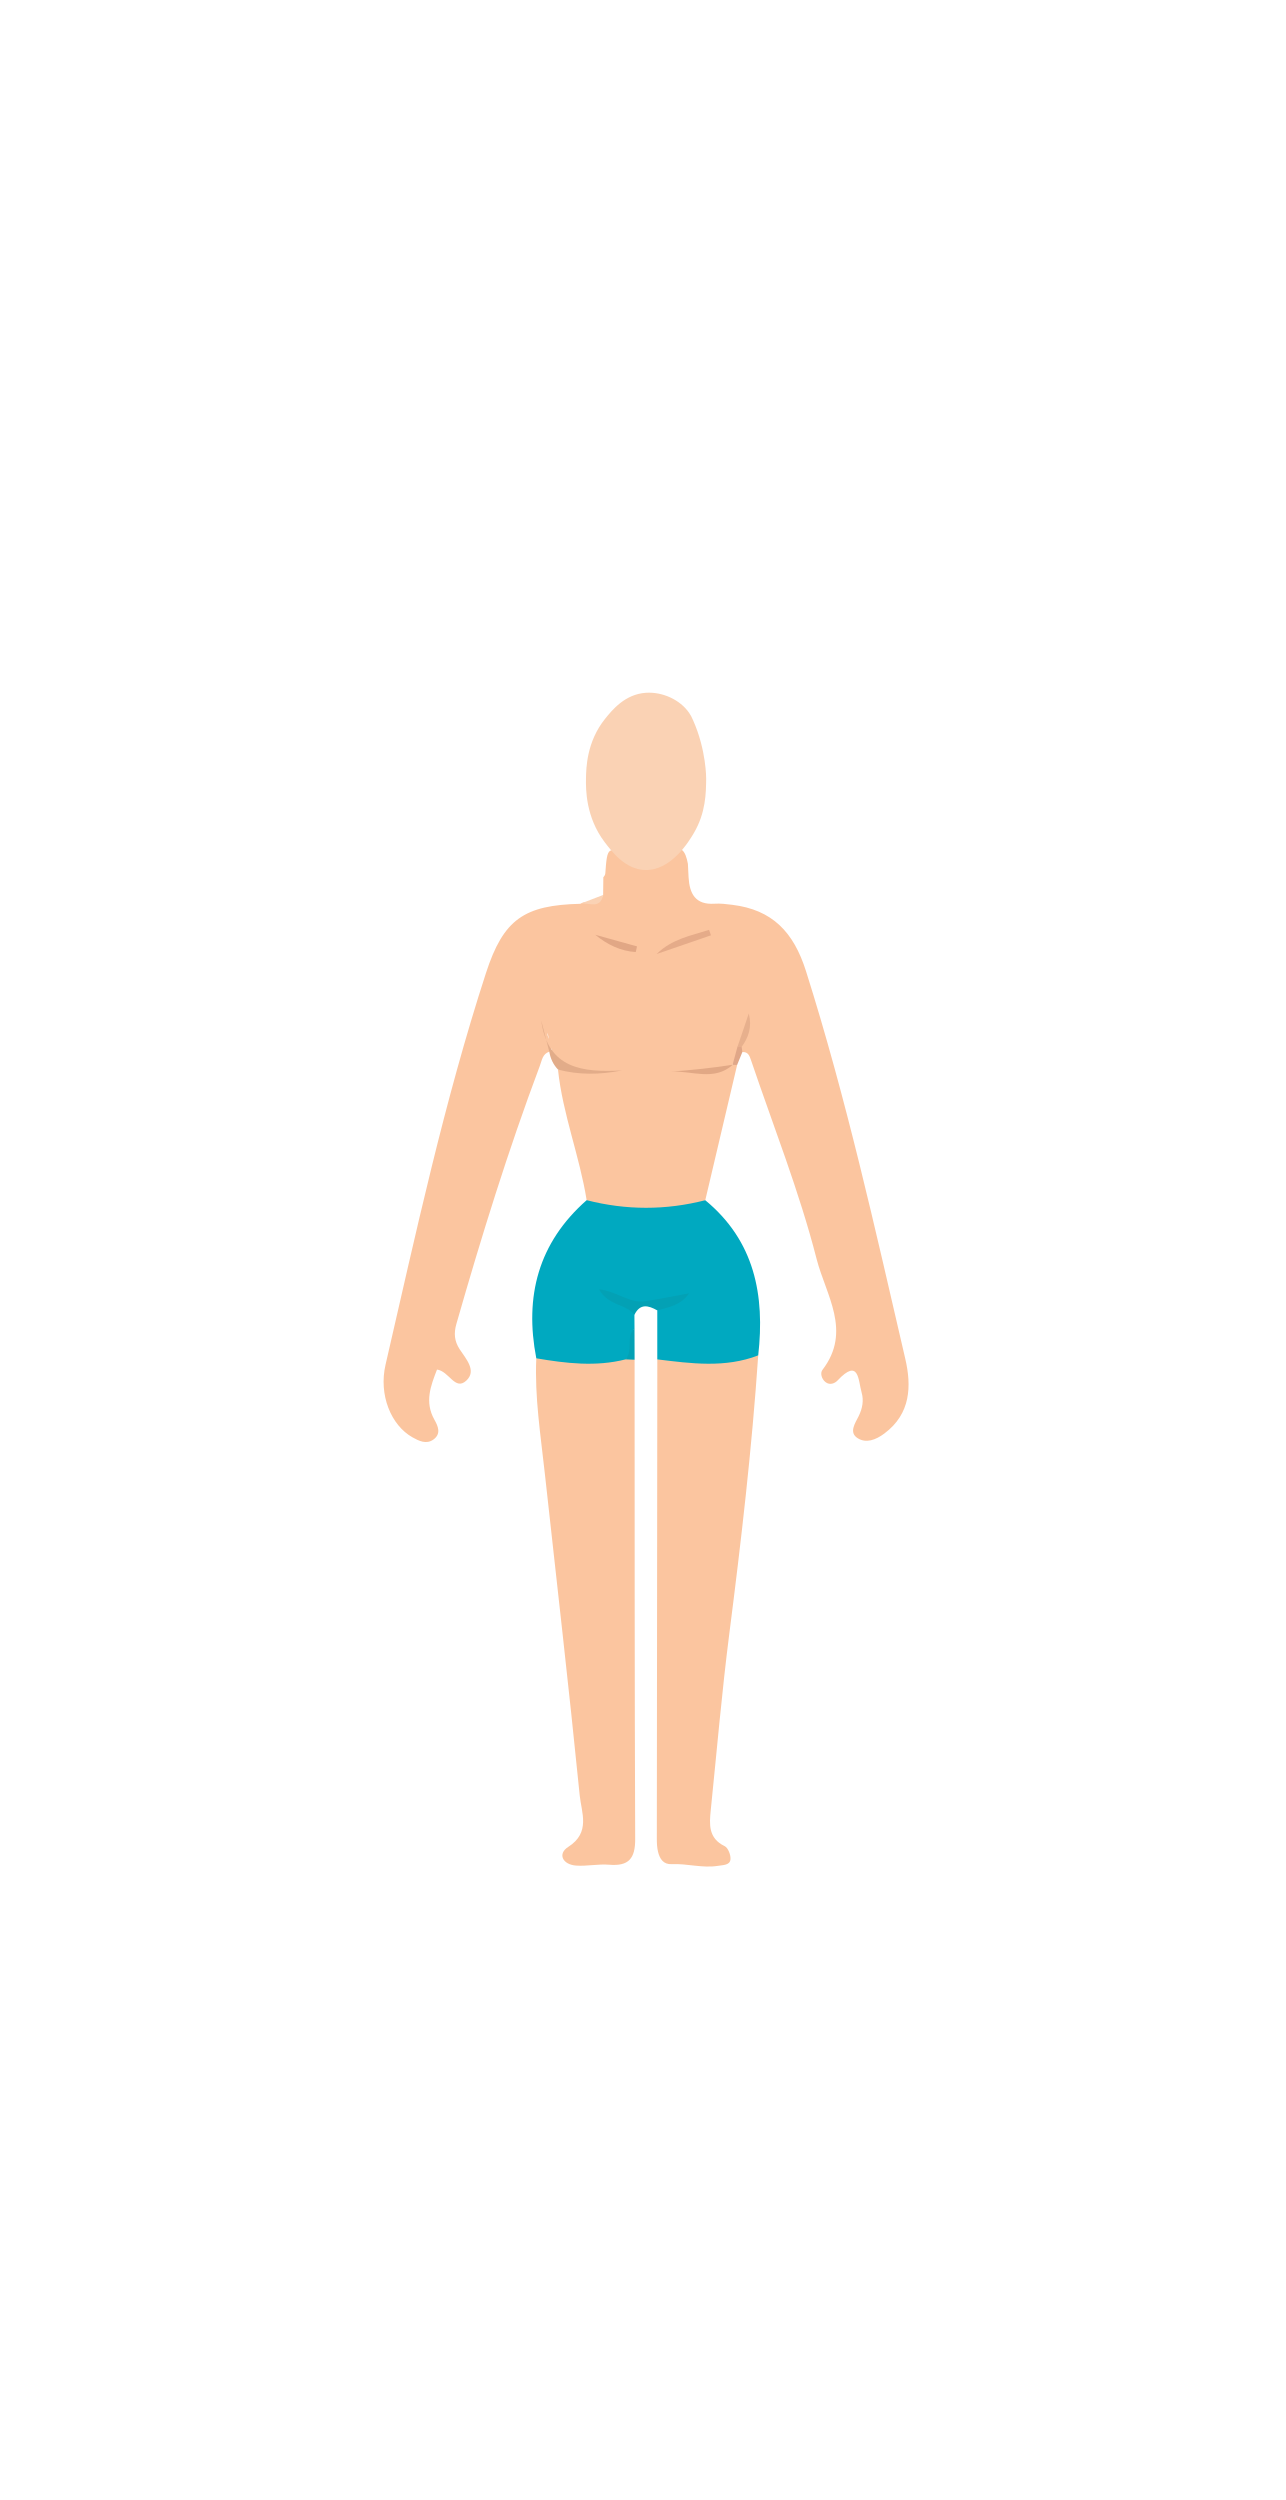
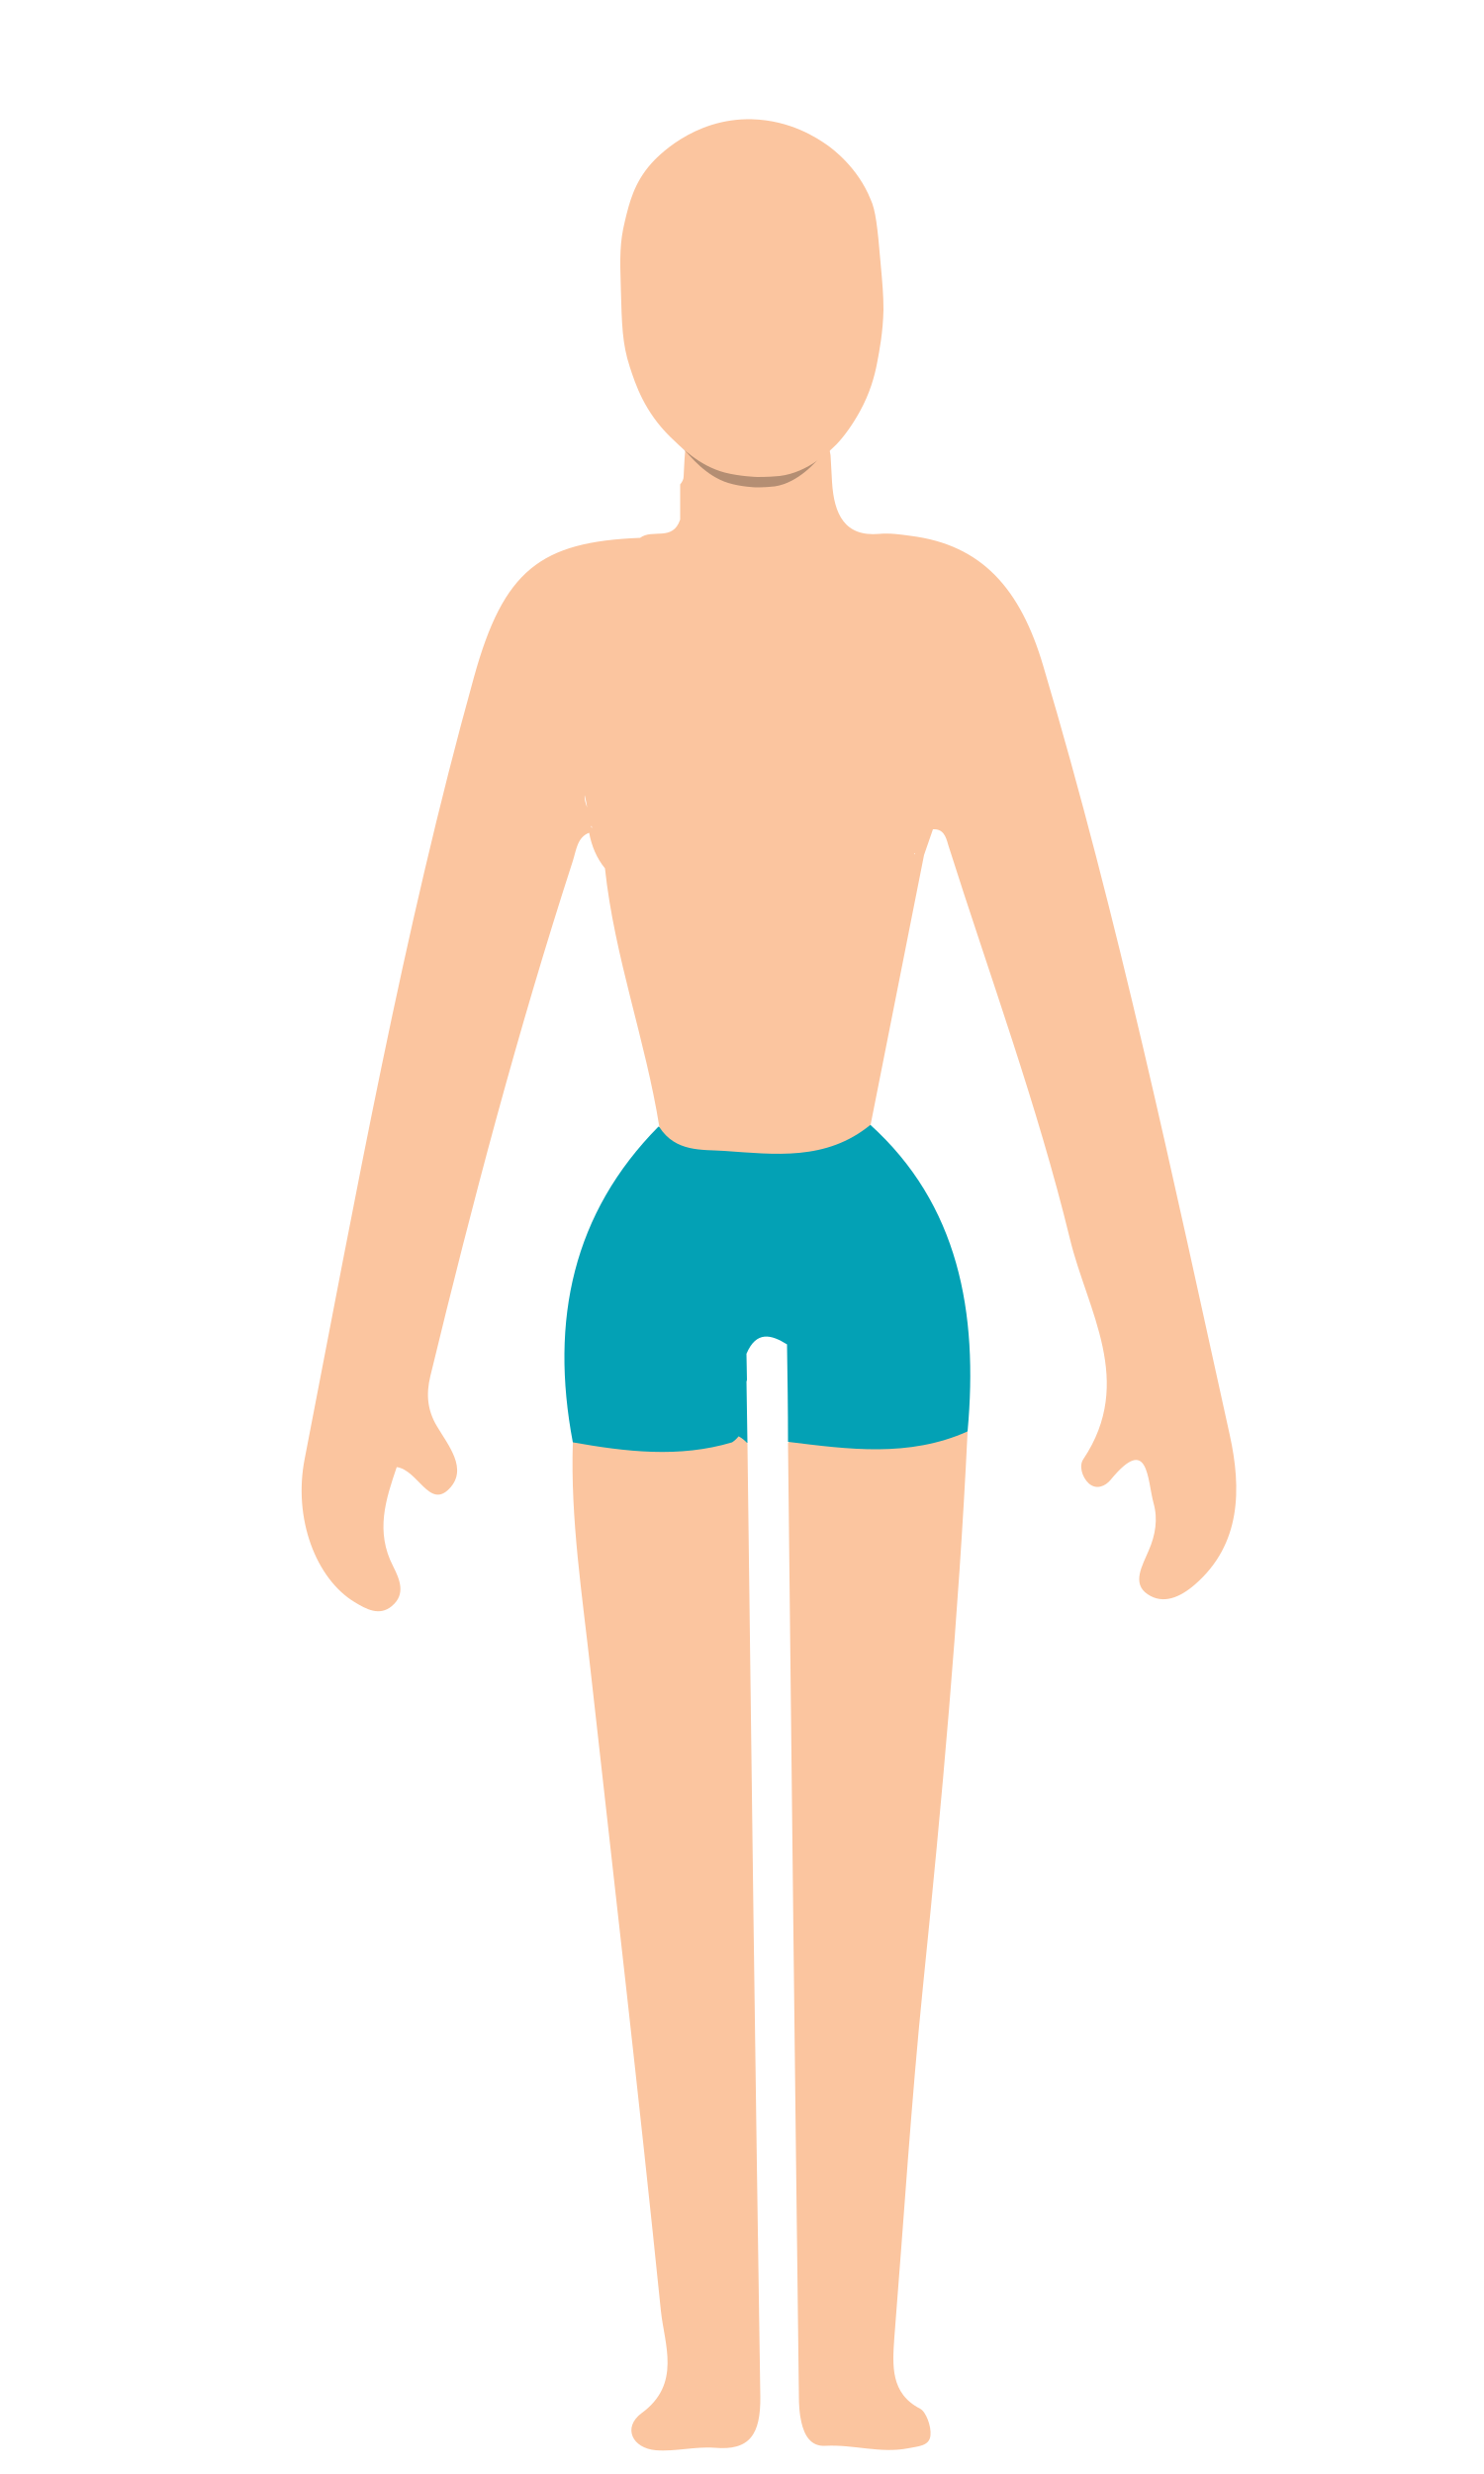
- <svg xmlns="http://www.w3.org/2000/svg" version="1.1" id="Layer_1" x="0px" y="0px" viewBox="0 0 288 560" style="enable-background:new 0 0 288 560;" xml:space="preserve">
+ <svg xmlns="http://www.w3.org/2000/svg" version="1.1" id="Layer_1" x="0px" y="0px" viewBox="0 0 300 500" style="enable-background:new 0 0 300 500;" xml:space="preserve">
  <style type="text/css">
- 	.st0{fill:#FBC59F;}
- 	.st1{fill:#00A9C0;}
- 	.st2{fill:#03A1B5;}
- 	.st3{fill:#E2AC89;}
- 	.st4{fill:#FAD2B4;}
- 	.st5{fill:#E0A788;}
- 	.st6{fill:#E5AB89;}
- 	.st7{fill:#E1A785;}
- 	.st8{fill:#E1A885;}
- 	.st9{fill:#E7B08D;}
+ 	.st0{fill:#03A1B5;}
+ 	.st1{fill:#FBC59F;}
+ 	.st2{fill:#FAD2B4;}
+ 	.st3{opacity:0.68;fill:#92745E;}
</style>
-   <path class="st0" d="M135.1,200.47c0.02-1.32,0.04-2.64,0.05-3.97c0.24-0.25,0.41-0.54,0.44-0.86c0.44-6.09,0.5-6.23,5.85-3.61  c2.95,1.44,5.51,1.04,7.9-0.78c3.22-2.44,4.2-0.67,4.75,2.25c0.05,1,0.09,2,0.15,3c0.21,3.67,1.51,6.22,5.82,5.93  c1.32-0.09,2.66,0.09,3.98,0.25c8.94,1.1,13.72,6.07,16.49,14.82c9.04,28.55,15.49,57.74,22.25,86.86  c1.42,6.09,1.25,12.33-4.69,16.75c-1.94,1.45-4.09,2.24-5.98,1.04c-2.01-1.27-0.57-3.33,0.22-4.91c0.86-1.74,1.19-3.55,0.67-5.33  c-0.77-2.68-0.55-7.84-5.39-2.68c-0.62,0.66-1.76,1.13-2.72,0.34c-0.87-0.7-1.21-2.01-0.66-2.72c6.65-8.67,0.76-16.76-1.31-24.84  c-3.88-15.15-9.68-29.72-14.69-44.52c-0.35-1.02-0.65-1.89-1.93-1.83c-0.44-0.28-0.58-0.66-0.44-1.15c0.89-1.93,1.53-3.93,1.91-6.02  c-0.43,2.26-1.26,4.38-2.16,6.49c-0.07,1.57-0.83,2.78-1.91,3.84c-4.05,1.38-8.2,1.42-10.51,1.18c2.34,0.07,6.56,0.42,10.63-1.25  c0.36-0.51,0.8-0.58,1.3-0.21c-2.38,10.1-4.76,20.21-7.14,30.31c-5.68,4.08-12.17,3.23-18.48,2.76c-2.78-0.21-6.07,0.08-8.09-2.77  c-1.57-9.87-5.37-19.26-6.42-29.24c4.06-0.98,7.97,1.67,11.24,0.33c-0.14-0.02-1.08,0.12-2.02,0.07  c-10.26-0.56-9.82-1.13-11.56-8.64c-0.21,1.44,1.78,2.68,0.39,4.22c-1.52,0.5-1.64,1.91-2.11,3.15  c-7.13,18.99-13.12,38.34-18.7,57.83c-0.6,2.09-0.46,3.83,0.72,5.65c1.41,2.17,3.92,4.84,1.48,7.07c-2.5,2.3-3.84-2.14-6.54-2.5  c-1.41,3.65-2.82,7.25-0.59,11.22c0.82,1.45,1.58,3.17-0.22,4.46c-1.59,1.14-3.26,0.3-4.69-0.5c-4.81-2.71-7.59-9.51-6.03-16.26  c6.79-29.43,13.15-58.98,22.5-87.75c3.92-12.06,8.55-15.2,21.15-15.5C131.58,201.43,134.11,202.94,135.1,200.47z" />
-   <path class="st0" d="M169.84,303.61c-1.41,20.84-3.82,41.57-6.47,62.29c-1.68,13.15-2.81,26.38-4.16,39.57  c-0.32,3.18-0.57,6.29,3.12,8.07c0.77,0.37,1.42,2.05,1.29,3.02c-0.17,1.25-1.61,1.2-2.81,1.39c-3.5,0.56-6.9-0.55-10.36-0.38  c-1.85,0.09-2.66-1.19-3.04-2.73c-0.24-0.95-0.28-1.97-0.28-2.96c0.03-35.79,0.07-71.59,0.11-107.38c0.39-0.3,0.79-0.77,1.25-0.73  C155.61,304.4,162.72,303.61,169.84,303.61z" />
-   <path class="st0" d="M142.15,304.59c0.02,35.79-0.01,71.58,0.13,107.37c0.02,4.34-1.45,6.11-5.82,5.74  c-2.45-0.21-4.97,0.37-7.43,0.19c-3.01-0.23-4.19-2.63-1.75-4.18c5.07-3.22,2.96-7.71,2.58-11.5c-2.4-24.07-5.19-48.11-7.82-72.16  c-0.93-8.57-2.3-17.12-1.91-25.79c1.66-1.21,3.48-0.77,5.28-0.52c4.81,0.68,9.59,0.17,14.38-0.26  C140.72,303.55,141.48,303.97,142.15,304.59z" />
-   <path class="st1" d="M140.14,304.5c-6.69,1.7-13.35,0.89-20.01-0.24c-2.68-13.86,0.44-25.87,11.28-35.42  c8.86,2.27,17.71,2.28,26.57,0.01c11.08,9.15,13.38,21.3,11.86,34.76c-7.44,2.86-15.02,1.82-22.61,0.89c0-3.66,0-7.32,0-10.98  c1.1-1.74,2.98-1.91,4.72-2.38c-0.03-0.06-0.06-0.12-0.02-0.05c-5.05,1.28-10.01,1.66-14.82-0.37c1.66,1.16,4.67,0.7,5,3.8  c0.01,0.99,0.01,1.99,0.02,2.98C140.59,299.58,143.01,302.8,140.14,304.5z" />
-   <path class="st2" d="M142.11,294.52c-1.83-2.49-5.81-1.92-7.92-5.71c4.09,0.47,6.85,3.18,10.24,2.68c3.22-0.48,6.4-1.15,9.93-1.79  c-1.84,2.7-4.57,3.12-7.13,3.83C145.24,292.4,143.37,291.92,142.11,294.52z" />
-   <path class="st3" d="M123.04,235.58c-0.6-2.33-1.21-4.67-1.81-7c1.48,10.89,9.34,11.67,18.08,11.2c-4.95,0.98-9.65,1.03-14.31-0.19  C123.92,238.46,123.3,237.11,123.04,235.58z" />
-   <path class="st2" d="M140.14,304.5c1.76-2.02-0.01-5.05,1.99-7.01c0.01,2.36,0.01,4.73,0.02,7.09  C141.48,304.56,140.81,304.53,140.14,304.5z" />
-   <path class="st4" d="M135.1,200.47c-0.65,3.34-3.26,1.63-5.08,1.96C131.71,201.78,133.41,201.13,135.1,200.47z" />
-   <path class="st5" d="M166.13,234.51c0.05,0.38,0.11,0.77,0.16,1.15c-0.39,0.96-0.78,1.92-1.17,2.88h-0.49l-0.49-0.02l-0.03-0.04  c0.36-1.32,0.72-2.64,1.07-3.96C165.49,234.1,165.81,234.11,166.13,234.51z" />
-   <path class="st6" d="M147.09,213.7c3.37-3.35,7.65-4.11,11.74-5.41c0.14,0.41,0.28,0.82,0.43,1.22  C155.2,210.9,151.15,212.3,147.09,213.7z" />
-   <path class="st7" d="M142.41,213.26c-3.33-0.2-6.32-1.61-9.08-3.87c3.12,0.87,6.24,1.73,9.36,2.6  C142.59,212.41,142.5,212.84,142.41,213.26z" />
-   <path class="st8" d="M164.13,238.53c-4.22,3.73-9.18,1.27-13.82,1.51c4.62-0.33,9.22-0.81,13.79-1.54  C164.1,238.49,164.13,238.53,164.13,238.53z" />
-   <path class="st9" d="M166.13,234.51c-0.32,0-0.64,0.01-0.95,0.02c0.79-2.31,1.57-4.63,2.55-7.51  C168.51,230.18,167.62,232.41,166.13,234.51z" />
-   <path class="st4" d="M158.18,174.42c-0.03,3.19-0.07,7.65-2.79,12.24c-0.96,1.63-5,8.44-10.96,8.22c-4.38-0.16-7.32-4.05-9-6.26  c-4.23-5.59-4.21-11.82-4.17-14.19c0.04-2.42,0.15-8.29,4.29-13.43c1.58-1.96,4.45-5.52,9.17-5.82c3.63-0.23,7.57,1.51,9.63,4.48  c0.34,0.48,0.58,0.94,0.91,1.7C158.24,168.05,158.18,174.42,158.18,174.42z" />
-   <path class="st4" d="M136.61,185.74" />
+   <path class="st0" d="M147.9,291.5c2.8-3.7-0.1-9.1,3-12.6c0.1,4.2,0.1,8.5,0.2,12.7C150.1,291.6,149,291.6,147.9,291.5z" />
+   <g>
+     <path class="st1" d="M195.6,289.4c-1.8,37.4-5.2,74.7-9,111.9c-2.4,23.6-3.9,47.4-5.8,71.1c-0.4,5.7-0.8,11.3,5.2,14.4   c1.2,0.6,2.3,3.6,2.1,5.4c-0.2,2.2-2.6,2.2-4.5,2.6c-5.6,1.1-11.1-0.8-16.7-0.5c-3,0.2-4.3-2.1-4.9-4.8c-0.4-1.7-0.5-3.5-0.5-5.3   c-0.8-64.2-1.5-128.4-2.2-192.6c0.6-0.5,1.3-1.4,2-1.3C172.8,291.1,184.2,289.5,195.6,289.4z" />
+     <path class="st1" d="M151.1,291.7c0.8,64.2,1.6,128.4,2.6,192.6c0.1,7.8-2.2,11-9.2,10.4c-3.9-0.3-8,0.8-11.9,0.5   c-4.8-0.4-6.8-4.6-2.9-7.5c8.1-5.9,4.6-13.9,3.9-20.7c-4.4-43.1-9.4-86.2-14.2-129.3c-1.7-15.4-4.1-30.7-3.6-46.2   c2.6-2.2,5.6-1.5,8.5-1c7.7,1.1,15.4,0.1,23.1-0.8C148.8,289.8,150.1,290.6,151.1,291.7z" />
+     <path class="st0" d="M175.8,227.2c-14.2,4.3-28.4,4.4-42.7,0.5c-17.2,17.4-22,39-17.3,63.8c10.7,1.9,21.5,3.2,32.2,0   c4.6-3.1,0.6-8.8,3-12.6c0-1.8-0.1-3.6-0.1-5.3c0,0,0,0,0,0c2-4.7,5-3.9,8.2-1.9h0c0.1,6.6,0.2,13.1,0.2,19.7   c12.2,1.5,24.4,3.2,36.3-2.1C197.8,265.2,193.8,243.4,175.8,227.2z" />
+     <path class="st1" d="M248.6,290c-11.5-52.1-22.5-104.3-37.7-155.4c-4.6-15.6-12.4-24.5-26.8-26.3c-2.1-0.3-4.3-0.6-6.4-0.4   c-6.9,0.6-9.1-3.9-9.5-10.5c-0.1-1.8-0.2-3.6-0.3-5.4c-0.9-5.2-2.6-8.4-7.7-3.9c-3.8,3.3-7.9,4.1-12.7,1.6   c-8.7-4.6-8.8-4.3-9.3,6.6c0,0.6-0.3,1.1-0.7,1.6c0,2.4,0,4.8,0,7.1c-1.5,4.5-5.6,1.8-8.1,3.7c-20.2,0.8-27.6,6.5-33.6,28.2   c-14.4,51.8-23.9,104.9-34.2,157.9c-2.4,12.1,2.3,24.3,10.1,29c2.3,1.4,5,2.9,7.5,0.8c2.9-2.4,1.6-5.4,0.3-8   c-3.7-7.1-1.5-13.6,0.7-20.1c4.3,0.6,6.6,8.5,10.6,4.4c3.9-4-0.2-8.8-2.5-12.7c-1.9-3.2-2.2-6.4-1.3-10.1   c8.5-35.1,17.7-69.9,28.8-104.1c0.7-2.2,0.9-4.8,3.3-5.7c0.5,2.7,1.5,5.1,3.2,7.2c0,0,0,0,0,0c0,0,0,0,0,0   c1.9,17.9,8.2,34.7,11,52.3c3.3,5.1,8.6,4.5,13.1,4.8c10.2,0.7,20.6,2.1,29.6-5.3c3.6-18.2,7.2-36.4,10.8-54.5l0,0   c0.6-1.7,1.2-3.5,1.8-5.2c0,0,0,0,0,0c0,0,0,0,0,0c2.1-0.1,2.6,1.4,3.1,3.2c8.4,26.5,18,52.5,24.6,79.6   c3.5,14.5,13.2,28.8,2.7,44.5c-0.9,1.3-0.3,3.6,1.1,4.9c1.6,1.4,3.4,0.5,4.4-0.7c7.7-9.4,7.4-0.1,8.7,4.7c0.9,3.2,0.4,6.4-1,9.6   c-1.2,2.9-3.5,6.6-0.2,8.8c3.1,2.1,6.5,0.7,9.6-2C250.9,312.1,251,300.9,248.6,290z M119.7,167.4c-0.1-0.1-0.1-0.2-0.2-0.3   c0-0.1,0-0.1,0.1-0.2C119.6,167.1,119.7,167.3,119.7,167.4z M118.2,160.7c0.2,0.9,0.4,1.7,0.5,2.5   C118.4,162.4,118.1,161.6,118.2,160.7z M184.8,172.7C184.8,172.7,184.8,172.7,184.8,172.7c0-0.1,0.1-0.2,0.2-0.3c0,0.1,0,0.1,0,0.2   C184.9,172.6,184.9,172.6,184.8,172.7z" />
+     <path class="st2" d="M139.6,78.6" />
+     <path class="st3" d="M167.9,89.4L167.9,89.4c-0.5,0.9-1.1,1.7-1.6,2.4c-1.2,1.4-4.9,5.8-9.7,6.5c-0.8,0.1-2.2,0.2-3.8,0.2   c0,0-3-0.1-5.6-0.9c-4.5-1.4-7.6-5.3-9.3-7.2c-0.1-0.2-0.3-0.3-0.4-0.5c0.3-0.7,0.6-1.5,0.8-2.5c0.2-0.9,0.4-2.2,0.5-3.8   c1.6,1.2,6.8,4.7,14.3,4.4c7.3-0.3,12.1-4.1,13.7-5.4C167,85.3,167.5,87.6,167.9,89.4z" />
+     <path class="st1" d="M178,53c0.4,4.4,0.6,6.7,0.6,9.6c-0.1,4.5-0.8,8.2-1.3,10.8c-0.5,2.6-1.4,6-3.5,9.8c-1.5,2.7-3.1,4.9-4.6,6.5   c-1.4,1.4-5.8,5.8-11.6,6.5c-0.9,0.1-2.6,0.2-4.5,0.2c0,0-3.5-0.1-6.6-0.9c-5.3-1.4-9-5.3-11-7.2c-5.2-5.1-7-10.5-8.2-14.2   c-1.5-4.6-1.6-8.4-1.8-16c-0.2-6.1-0.2-9.2,0.8-13.3c0.9-3.8,1.9-7.9,5.4-11.8c0.8-0.9,8.3-9.2,20.3-8.9c7.8,0.2,13.2,3.8,15.2,5.2   c1,0.7,6.2,4.5,8.8,11C177,42.4,177.4,45.9,178,53z" />
+   </g>
</svg>
